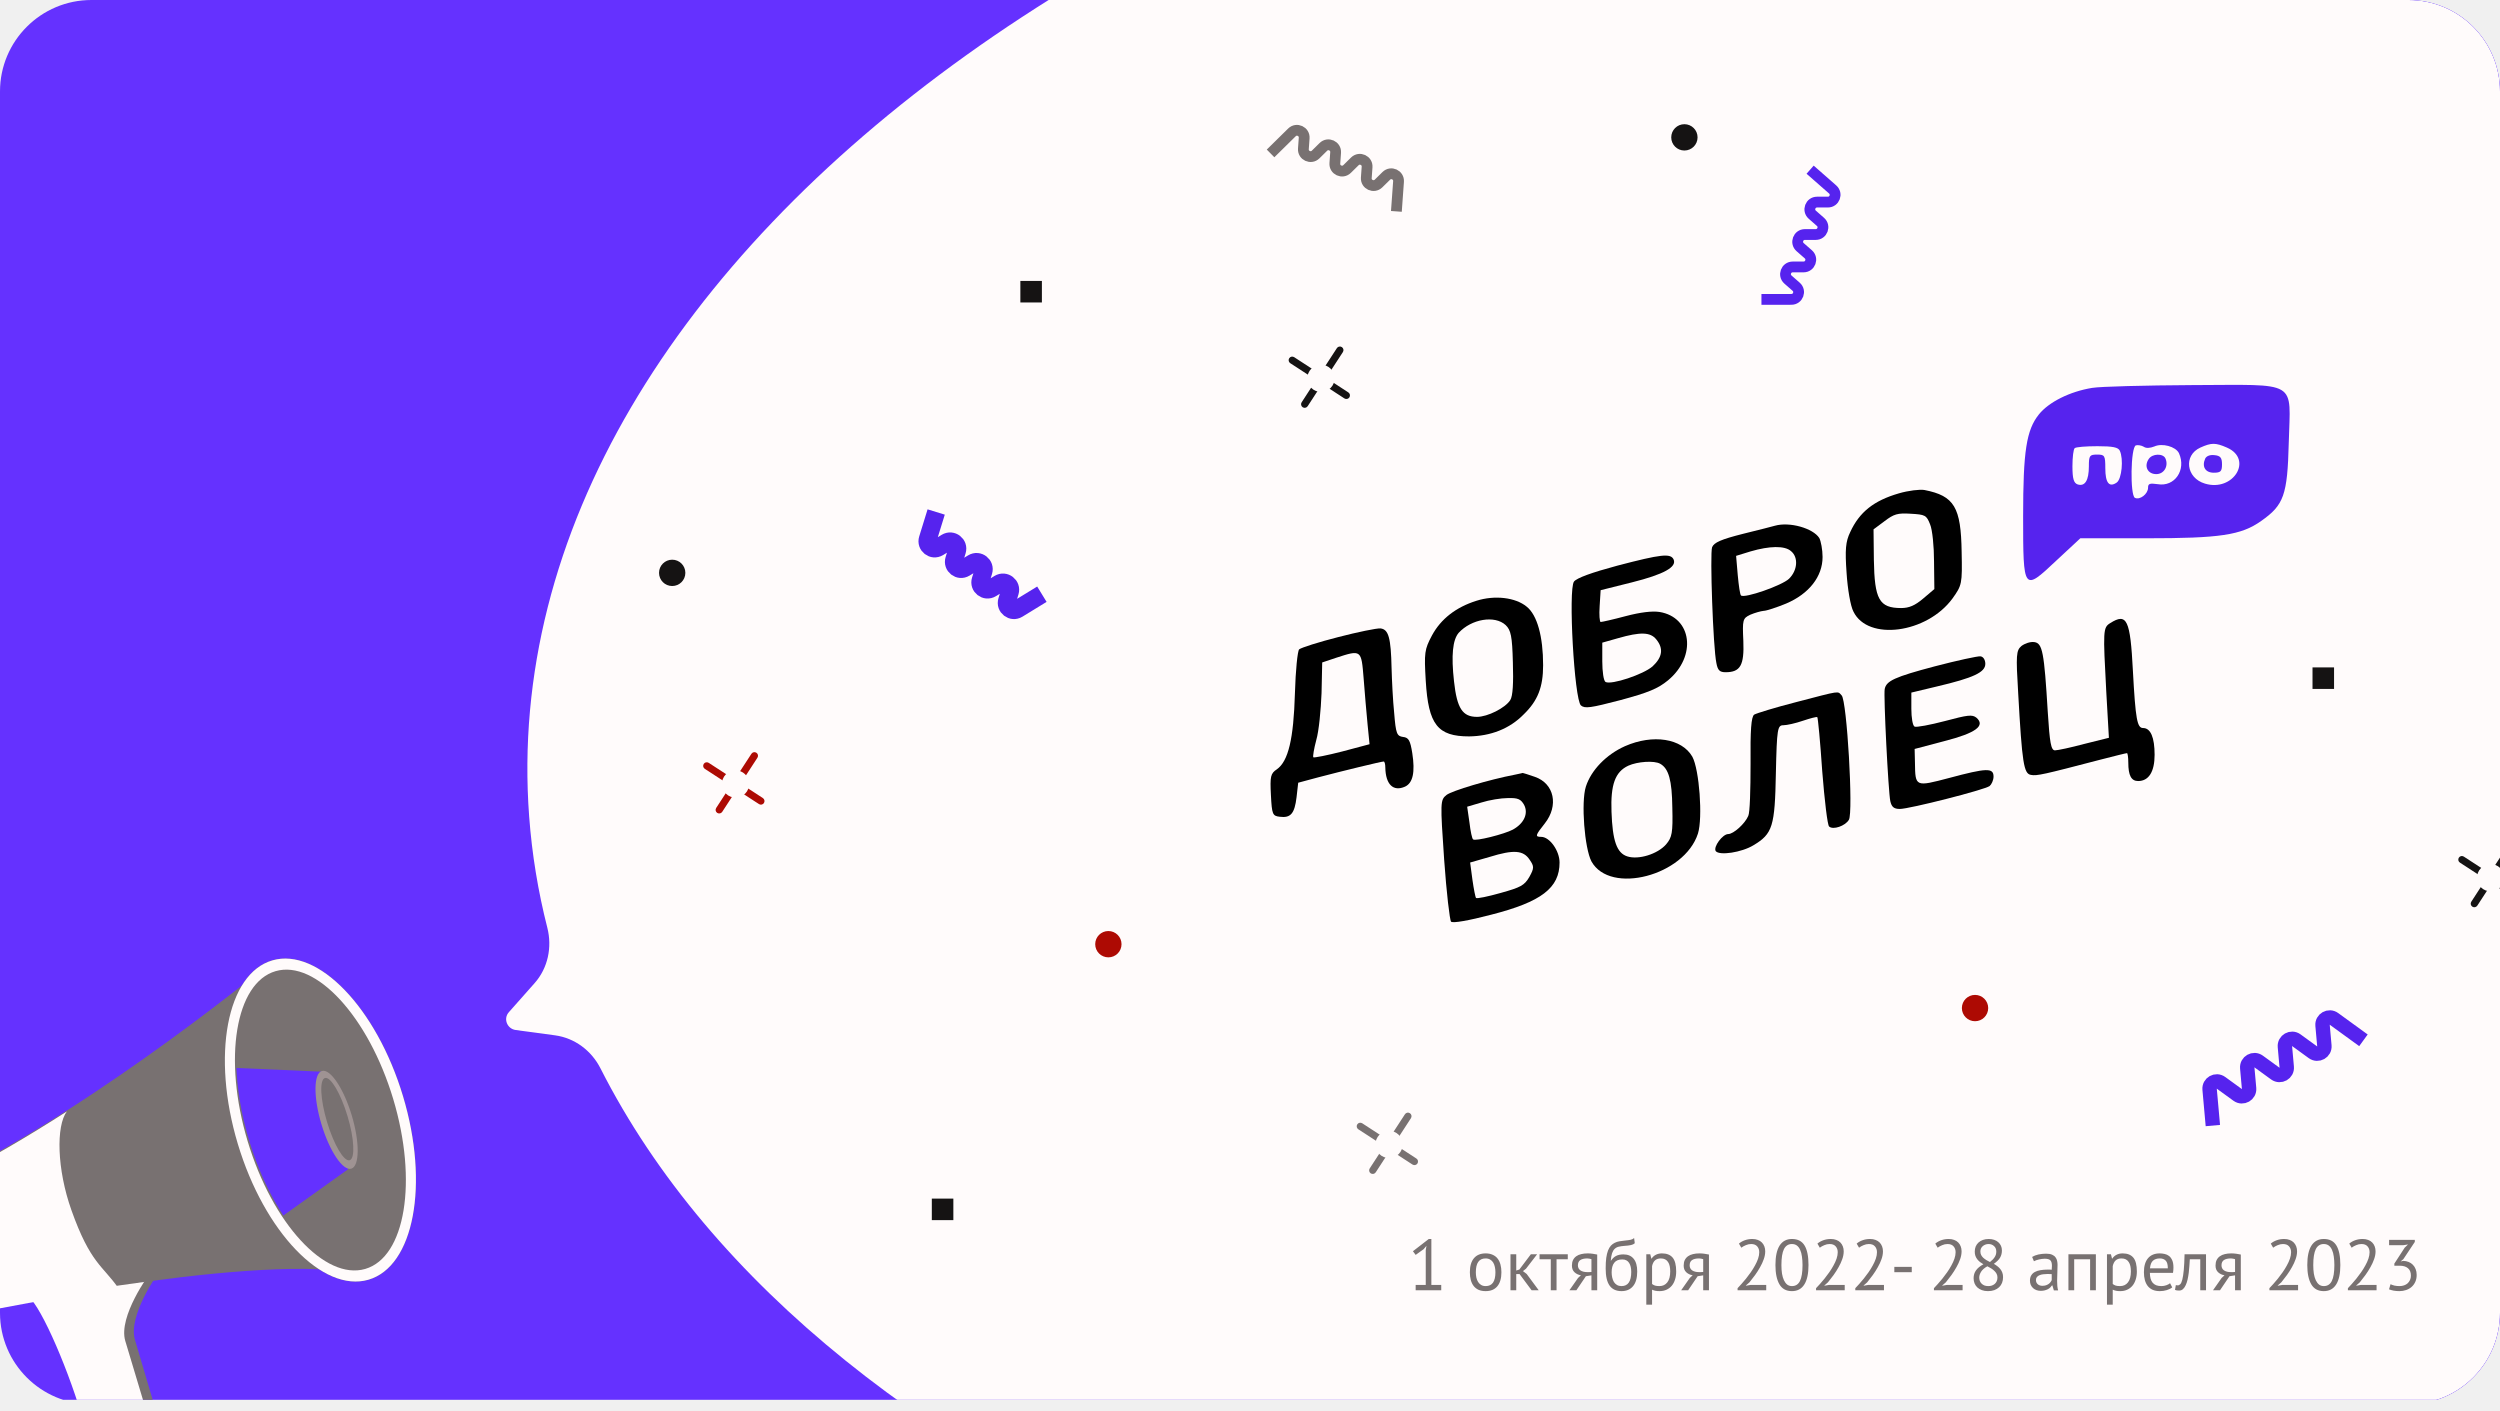
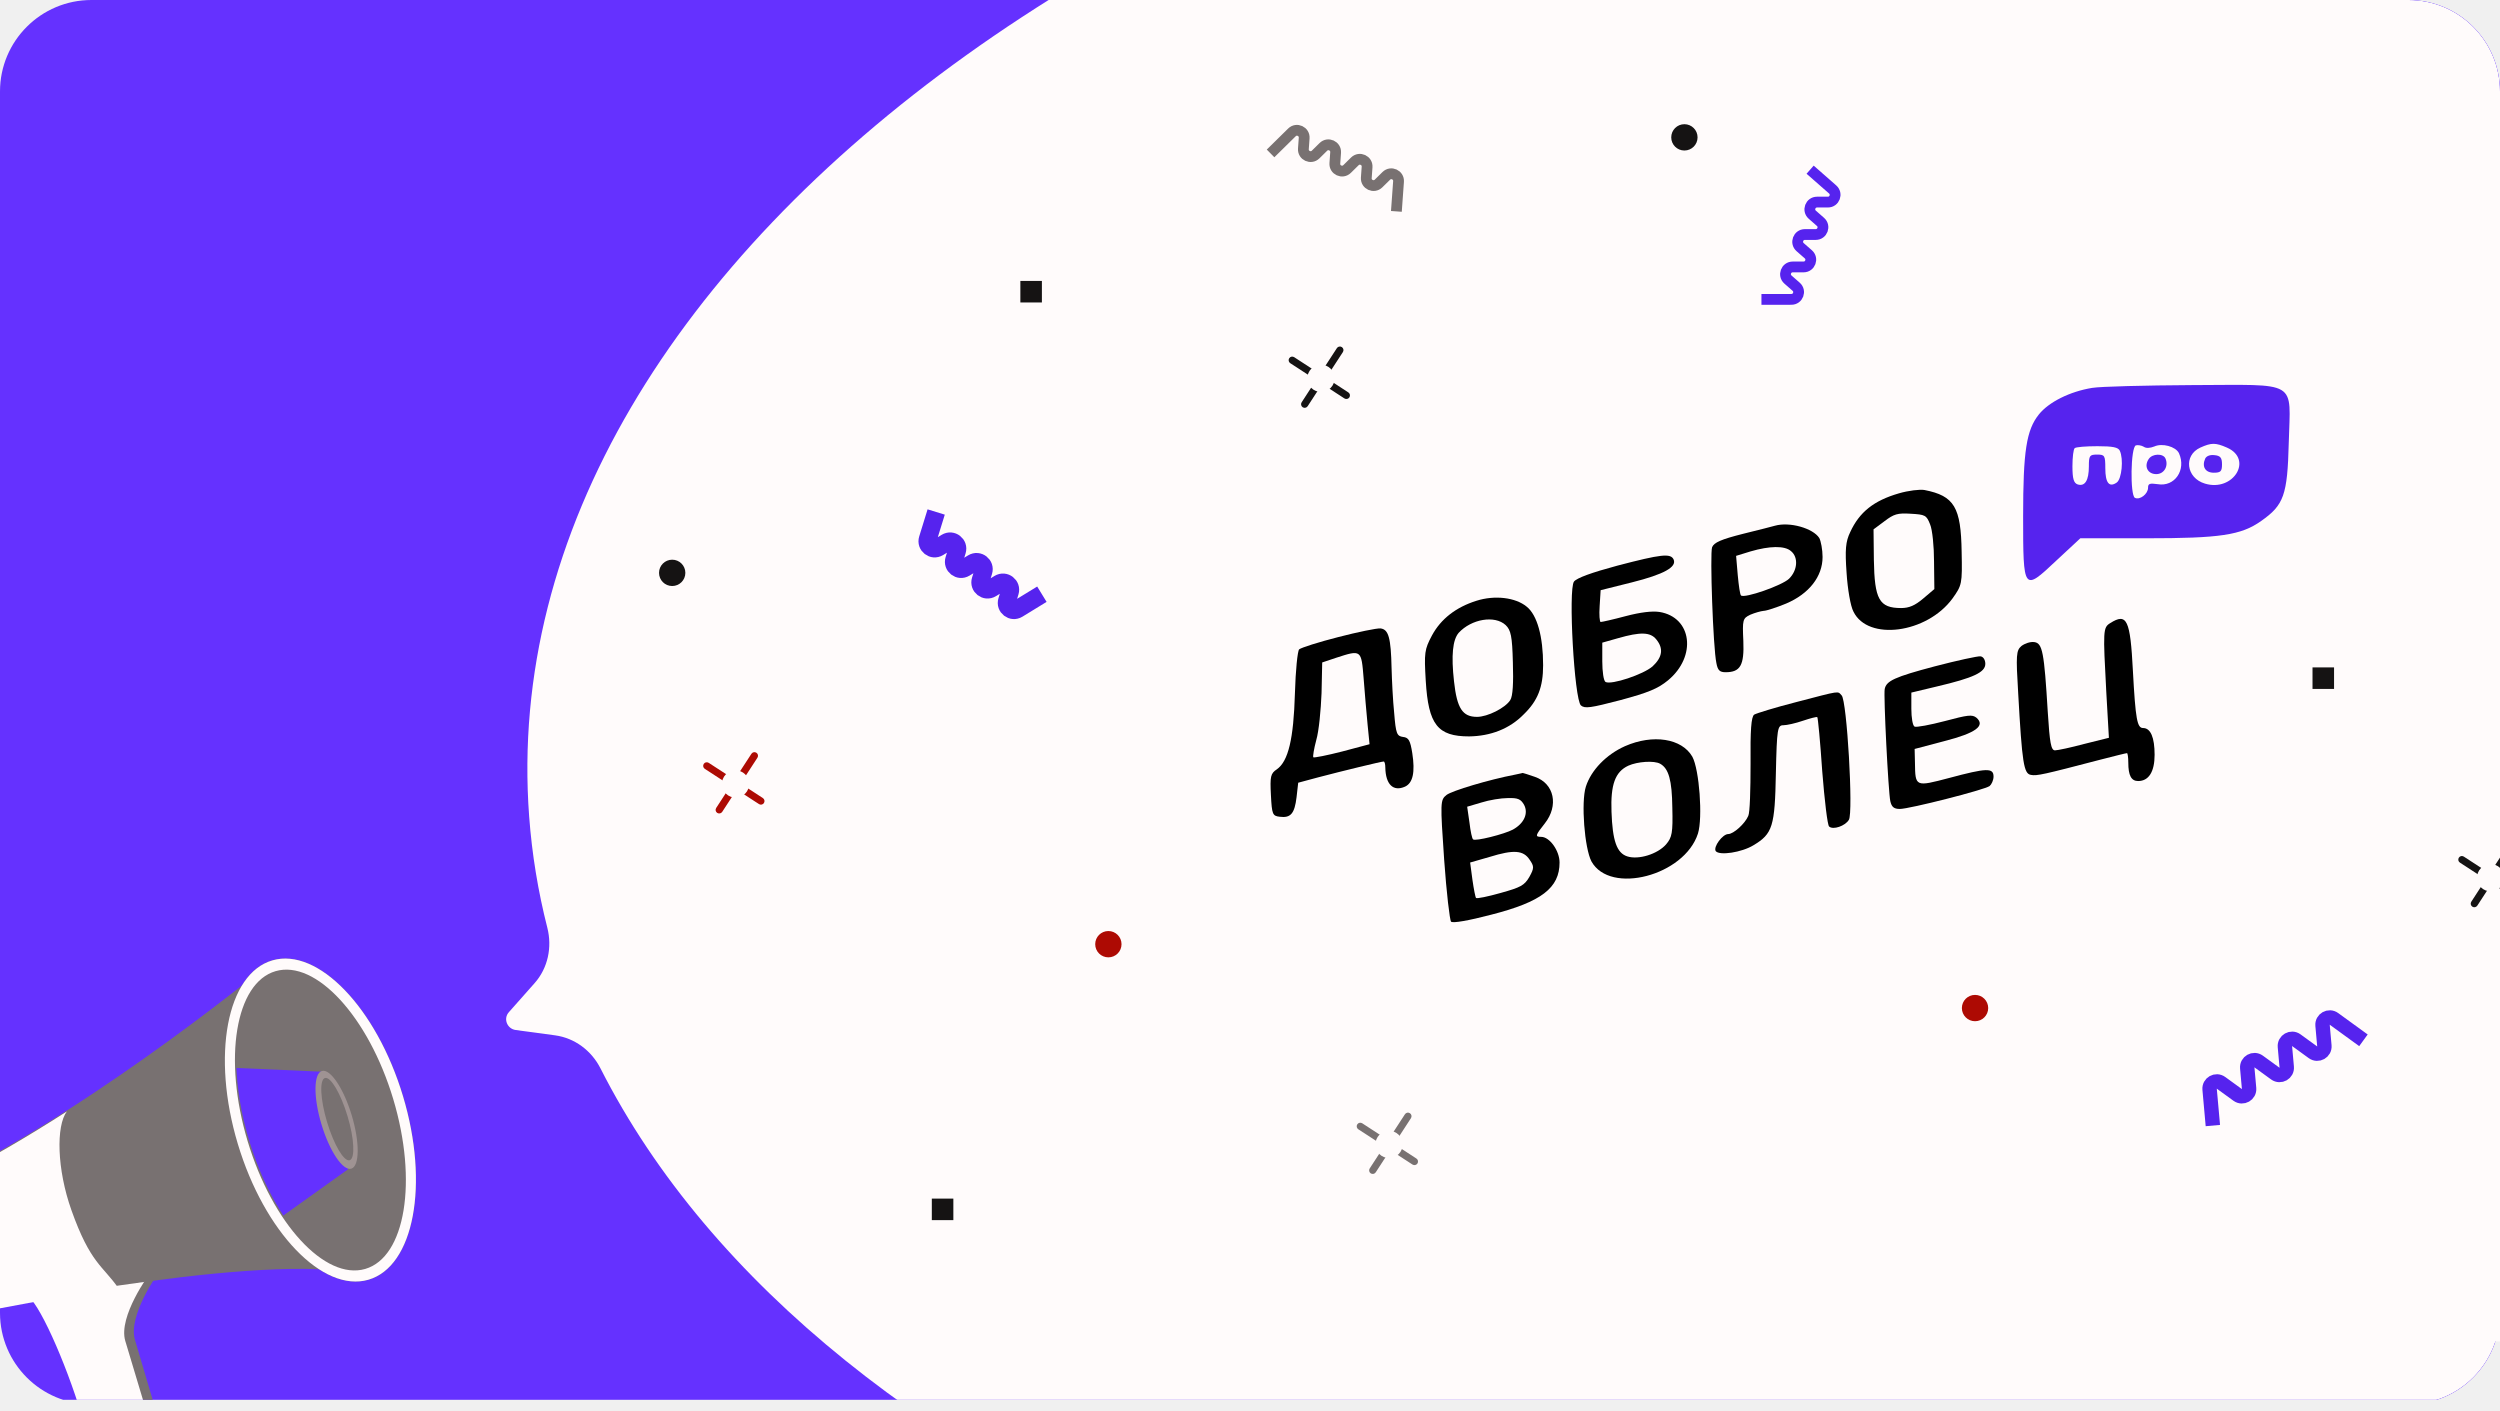
<svg xmlns="http://www.w3.org/2000/svg" width="328" height="185" viewBox="0 0 328 185" fill="none">
  <g clip-path="url(#clip0_1356_16036)">
    <rect x="-228.016" y="-0.323" width="585.834" height="183.98" rx="7.559" fill="#6531FF" />
    <mask id="mask0_1356_16036" style="mask-type:alpha" maskUnits="userSpaceOnUse" x="-229" y="-1" width="587" height="185">
      <rect x="-228.016" y="-0.323" width="585.834" height="183.98" rx="7.559" fill="#6531FF" />
    </mask>
    <g mask="url(#mask0_1356_16036)">
      <path d="M20.808 166.953C20.808 166.953 16.753 172.572 17.704 175.786C18.655 179 21.952 190.142 21.952 190.142C22.713 192.714 23.639 195.003 23.639 195.003C23.639 195.003 12.684 195.527 11.822 193.452C11.532 192.756 13.18 189.033 12.134 185.5C10.059 178.489 6.448 170.244 4.979 169.748L20.808 166.953Z" fill="#787171" />
      <path d="M19.642 167.091C19.642 167.091 15.473 172.723 16.438 175.935C17.402 179.148 20.746 190.285 20.746 190.285C21.517 192.855 22.459 195.142 22.459 195.142C22.459 195.142 11.24 195.698 10.362 193.624C10.068 192.929 11.766 189.2 10.705 185.669C8.6 178.661 4.927 170.424 3.424 169.931L19.642 167.091Z" fill="#FFFBFB" />
      <path d="M35.985 125.89C35.985 125.89 13.711 144.449 -6.72 154.599L-1.072 171.521C-1.072 171.521 37.931 163.643 48.487 167.574L35.985 125.89Z" fill="#787171" />
      <path d="M31.203 150.087C34.681 161.657 42.352 169.633 48.336 167.899C54.319 166.167 56.35 155.382 52.872 143.812C49.393 132.241 41.722 124.266 35.739 125.999C29.755 127.732 27.724 138.516 31.203 150.087Z" fill="#787171" />
      <mask id="mask1_1356_16036" style="mask-type:luminance" maskUnits="userSpaceOnUse" x="30" y="127" width="24" height="40">
        <path d="M47.936 166.411C53.119 164.909 54.694 154.949 51.451 144.163C48.209 133.378 41.378 125.852 36.194 127.353C31.01 128.855 29.436 138.816 32.678 149.601C35.92 160.387 42.751 167.913 47.936 166.411Z" fill="white" />
      </mask>
      <g mask="url(#mask1_1356_16036)">
        <path d="M42.206 140.605L26.5 139.919L33.233 162.294L45.672 153.402L42.206 140.605Z" fill="#6431FF" />
        <path d="M42.171 147.498C43.234 151.038 44.986 153.649 46.085 153.33C47.184 153.011 47.214 149.883 46.151 146.343C45.088 142.804 43.336 140.192 42.237 140.511C41.138 140.83 41.108 143.958 42.171 147.498Z" fill="#9F9393" />
        <path d="M42.912 147.218C43.806 150.197 45.131 152.437 45.872 152.222C46.614 152.007 46.49 149.417 45.596 146.438C44.703 143.459 43.377 141.219 42.636 141.434C41.895 141.649 42.018 144.239 42.912 147.218Z" fill="#787171" />
      </g>
      <path d="M47.911 166.486C53.185 164.958 54.832 154.974 51.588 144.184C48.344 133.394 41.438 125.886 36.164 127.414C30.889 128.941 29.243 138.926 32.487 149.716C35.73 160.505 42.636 168.014 47.911 166.486ZM35.739 126C41.722 124.267 49.393 132.242 52.872 143.812C56.35 155.383 54.319 166.167 48.336 167.9C42.352 169.633 34.681 161.658 31.203 150.088C27.724 138.517 29.755 127.733 35.739 126Z" fill="#FFFBFB" />
      <path d="M15.536 169.007C13.481 166.049 11.859 165.779 9.373 158.781C7.458 153.391 7.345 147.717 8.769 145.822C3.722 149.066 -1.602 152.207 -6.808 154.803L-6.753 154.968C-7.733 156.104 -7.609 159.843 -6.363 164.01C-4.944 168.754 -2.608 172.254 -1.145 171.829C-1.144 171.828 -1.144 171.828 -1.143 171.828L-1.127 171.875C-1.127 171.875 6.287 170.375 15.536 169.007Z" fill="#FFFBFB" />
      <path d="M279.344 -43.192C400.834 -51.766 503.827 1.636 509.384 76.084C514.94 150.532 420.955 217.835 299.465 226.408C196.857 233.649 107.444 196.683 78.781 140.166C77.603 137.843 75.405 136.185 72.823 135.836L67.663 135.139C66.529 134.986 66.008 133.65 66.754 132.809L70.143 128.984C71.891 127.011 72.46 124.275 71.81 121.72C70.598 116.959 69.796 112.092 69.426 107.132C63.87 32.684 157.853 -34.618 279.344 -43.192Z" fill="#FFFBFB" />
    </g>
    <path d="M136.696 77.96L133.527 79.901C132.784 80.357 131.873 79.65 132.131 78.817L132.489 77.657C132.746 76.824 131.835 76.117 131.092 76.572L130.06 77.205C129.317 77.66 128.406 76.953 128.663 76.121L129.022 74.96C129.279 74.128 128.368 73.42 127.625 73.876L126.593 74.508C125.85 74.964 124.939 74.257 125.196 73.424L125.554 72.264C125.812 71.431 124.901 70.724 124.158 71.179L123.125 71.812C122.382 72.267 121.472 71.56 121.729 70.728L122.827 67.174" stroke="#5623EE" stroke-width="2.362" />
    <path d="M290.327 147.673L289.9 142.914C289.828 142.106 290.74 141.589 291.397 142.066L293.584 143.655C294.24 144.132 295.153 143.614 295.08 142.806L294.839 140.118C294.767 139.31 295.679 138.792 296.336 139.269L298.523 140.858C299.179 141.335 300.092 140.818 300.02 140.01L299.779 137.322C299.706 136.514 300.619 135.996 301.275 136.473L303.462 138.062C304.119 138.539 305.031 138.021 304.959 137.213L304.718 134.526C304.645 133.718 305.558 133.2 306.214 133.677L310.084 136.488" stroke="#5623EE" stroke-width="1.89" />
    <path d="M231.102 39.281L235.033 39.277C235.905 39.276 236.31 38.196 235.656 37.622L234.581 36.679C233.927 36.104 234.332 35.025 235.204 35.024L236.629 35.022C237.501 35.022 237.907 33.942 237.252 33.367L236.177 32.425C235.523 31.85 235.928 30.77 236.8 30.77L238.225 30.768C239.097 30.767 239.503 29.688 238.848 29.113L237.774 28.17C237.119 27.596 237.524 26.516 238.396 26.515L239.822 26.514C240.693 26.513 241.099 25.433 240.444 24.858L237.487 22.263" stroke="#5623EE" stroke-width="1.417" />
    <path d="M183.206 27.734L183.488 23.813C183.55 22.944 182.503 22.461 181.883 23.072L180.864 24.075C180.243 24.686 179.196 24.203 179.259 23.334L179.361 21.912C179.423 21.043 178.376 20.56 177.755 21.171L176.737 22.174C176.116 22.785 175.069 22.302 175.132 21.433L175.234 20.011C175.296 19.142 174.249 18.659 173.628 19.27L172.61 20.273C171.989 20.884 170.942 20.401 171.005 19.532L171.107 18.11C171.169 17.241 170.122 16.757 169.501 17.369L166.698 20.129" stroke="#787171" stroke-width="1.417" />
    <circle cx="1.727" cy="1.727" r="1.727" transform="matrix(1 -3.09723e-09 -3.09723e-09 -1 257.398 133.985)" fill="#AD0A03" />
    <circle cx="1.727" cy="1.727" r="1.727" transform="matrix(1 -3.09723e-09 -3.09723e-09 -1 219.266 19.7483)" fill="#151313" />
    <circle cx="1.727" cy="1.727" r="1.727" transform="matrix(1 -3.09723e-09 -3.09723e-09 -1 86.4648 76.886)" fill="#151313" />
    <circle cx="1.727" cy="1.727" r="1.727" transform="matrix(1 -3.09723e-09 -3.09723e-09 -1 143.691 125.605)" fill="#AD0A03" />
    <rect x="303.402" y="87.56" width="2.826" height="2.826" fill="#151313" />
    <rect x="122.254" y="157.256" width="2.826" height="2.826" fill="#151313" />
    <rect x="133.871" y="36.858" width="2.826" height="2.826" fill="#151313" />
    <rect x="323.977" y="118.699" width="9.418" height="0.942" rx="0.471" transform="rotate(-56.9535 323.977 118.699)" fill="#151313" />
    <rect x="322.859" y="112.129" width="9.418" height="0.942" rx="0.471" transform="rotate(33.0465 322.859 112.129)" fill="#151313" />
    <circle cx="326.77" cy="115.159" r="1.789" transform="rotate(33.0465 326.77 115.159)" fill="#FFFBFB" />
    <rect x="170.52" y="53.175" width="9.418" height="0.942" rx="0.471" transform="rotate(-56.9535 170.52 53.1753)" fill="#151313" />
    <rect x="169.402" y="46.605" width="9.418" height="0.942" rx="0.471" transform="rotate(33.0465 169.402 46.6047)" fill="#151313" />
    <circle cx="173.313" cy="49.635" r="1.789" transform="rotate(33.0465 173.313 49.6345)" fill="#FFFBFB" />
    <rect x="179.449" y="153.69" width="9.418" height="0.942" rx="0.471" transform="rotate(-56.9535 179.449 153.69)" fill="#787171" />
    <rect x="178.332" y="147.119" width="9.418" height="0.942" rx="0.471" transform="rotate(33.0465 178.332 147.119)" fill="#787171" />
    <circle cx="182.243" cy="150.149" r="1.789" transform="rotate(33.0465 182.243 150.149)" fill="#FFFBFB" />
    <rect x="93.707" y="106.397" width="9.418" height="0.942" rx="0.471" transform="rotate(-56.9535 93.707 106.397)" fill="#AD0A03" />
    <rect x="92.59" y="99.827" width="9.418" height="0.942" rx="0.471" transform="rotate(33.0465 92.5898 99.8267)" fill="#AD0A03" />
    <circle cx="96.501" cy="102.856" r="1.789" transform="rotate(33.0465 96.5007 102.856)" fill="#FFFBFB" />
    <path d="M274.491 50.891C271.558 51.367 268.798 52.758 267.504 54.369C265.865 56.419 265.434 59.165 265.434 67.731C265.434 77.579 265.477 77.616 269.747 73.589L272.939 70.623H281.565C291.27 70.623 294.031 70.221 296.662 68.354C299.638 66.267 300.112 64.986 300.285 58.103C300.501 49.756 301.708 50.489 287.561 50.525C281.436 50.562 275.57 50.708 274.491 50.891ZM282.644 58.579C283.679 58.103 285.447 58.579 285.879 59.458C286.871 61.654 285.318 63.924 283.075 63.521C282.04 63.375 281.824 63.448 281.824 63.997C281.824 64.803 280.746 65.645 280.099 65.315C279.452 64.986 279.538 58.652 280.228 58.433C280.487 58.359 280.961 58.433 281.263 58.616C281.565 58.835 282.083 58.799 282.644 58.579ZM292.176 58.725C295.67 60.263 292.995 64.583 289.286 63.448C286.827 62.716 286.439 59.751 288.682 58.725C290.149 58.067 290.666 58.067 292.176 58.725ZM278.115 59.128C278.632 60.227 278.373 62.826 277.726 63.302C276.734 63.997 276.217 63.375 276.217 61.435C276.217 59.751 276.131 59.641 275.138 59.641C274.146 59.641 274.06 59.787 274.06 61.178C274.06 63.045 273.543 63.851 272.594 63.558C272.076 63.375 271.904 62.826 271.904 61.178C271.904 60.007 272.033 58.909 272.205 58.799C272.335 58.652 273.672 58.542 275.182 58.542C277.209 58.542 277.899 58.689 278.115 59.128Z" fill="#5623EE" />
    <path d="M281.908 60.227C281.261 61.179 281.779 62.204 282.9 62.204C283.935 62.204 284.539 61.142 284.108 60.154C283.806 59.458 282.382 59.495 281.908 60.227Z" fill="#5623EE" />
    <path d="M289.327 60.154C288.853 61.215 289.327 62.02 290.449 62.02C291.355 62.02 291.527 61.837 291.527 60.922C291.527 60.044 291.312 59.788 290.535 59.715C289.974 59.641 289.5 59.824 289.327 60.154Z" fill="#5623EE" />
    <path d="M249.129 64.73C245.851 65.681 243.953 67.182 242.746 69.818C242.142 71.063 242.056 72.125 242.271 75.163C242.401 77.25 242.789 79.556 243.177 80.252C245.075 84.132 252.796 83.107 256.16 78.531C257.411 76.774 257.454 76.627 257.368 72.418C257.281 66.56 256.419 65.059 252.494 64.29C251.89 64.18 250.38 64.364 249.129 64.73ZM253.227 68.793C253.529 69.489 253.745 71.685 253.745 73.662L253.788 77.287L252.321 78.531C251.243 79.446 250.467 79.776 249.431 79.776C246.541 79.776 245.938 78.641 245.851 73.443L245.808 69.452L247.232 68.391C248.482 67.439 248.957 67.292 250.682 67.402C252.58 67.512 252.753 67.585 253.227 68.793Z" fill="black" />
    <path d="M232.867 68.976C232.651 69.049 230.753 69.525 228.683 70.038C225.793 70.77 224.887 71.173 224.628 71.795C224.326 72.6 224.758 84.974 225.189 86.988C225.362 87.94 225.62 88.196 226.397 88.196C228.338 88.196 228.855 87.281 228.726 84.096C228.596 81.313 228.64 81.13 229.632 80.654C230.236 80.398 231.012 80.179 231.4 80.142C231.745 80.142 233.082 79.703 234.333 79.19C237.352 77.909 239.121 75.639 239.121 73.076C239.121 72.125 238.905 70.99 238.69 70.587C237.87 69.306 234.808 68.427 232.867 68.976ZM234.98 72.308C235.972 73.113 235.843 74.834 234.721 75.932C233.816 76.811 228.898 78.531 228.424 78.128C228.295 78.055 228.122 76.847 227.993 75.456L227.777 72.93L229.675 72.344C232.176 71.612 234.161 71.575 234.98 72.308Z" fill="black" />
    <path d="M212.204 74.211C208.796 75.127 206.898 75.822 206.51 76.298C205.734 77.323 206.553 91.784 207.416 92.552C207.934 92.992 208.667 92.882 212.592 91.857C216.258 90.868 217.509 90.356 218.846 89.258C222.642 86.109 221.995 80.984 217.725 80.288C216.776 80.142 215.223 80.325 213.282 80.838C211.643 81.277 210.176 81.606 210.004 81.606C209.874 81.606 209.788 80.655 209.874 79.52L210.004 77.433L214.102 76.408C218.329 75.346 220.011 74.394 219.579 73.406C219.191 72.564 217.94 72.71 212.204 74.211ZM217.293 83.876C218.285 85.084 218.113 86.219 216.819 87.427C215.611 88.489 211.427 89.88 210.651 89.477C210.392 89.331 210.22 88.123 210.22 86.768V84.316L212.29 83.73C215.223 82.888 216.517 82.924 217.293 83.876Z" fill="black" />
    <path d="M193.701 78.824C191.027 79.666 189.043 81.204 187.878 83.364C186.886 85.231 186.843 85.633 187.059 89.331C187.404 95.078 188.611 96.616 192.752 96.616C195.556 96.579 198.058 95.627 199.912 93.724C201.767 91.93 202.457 90.136 202.457 87.281C202.457 83.51 201.681 80.691 200.3 79.593C198.834 78.385 196.117 78.055 193.701 78.824ZM197.54 82.009C198.23 82.668 198.403 83.473 198.489 86.915C198.575 89.55 198.489 91.344 198.144 91.857C197.497 92.882 195.168 94.053 193.787 94.053C191.89 94.053 191.156 92.955 190.768 89.404C190.38 85.963 190.596 83.949 191.372 83.034C193.054 81.204 196.117 80.691 197.54 82.009Z" fill="black" />
    <path d="M276.861 81.752C275.912 82.338 275.912 82.704 276.343 90.758L276.688 96.799L273.453 97.604C271.685 98.08 269.96 98.446 269.615 98.446C269.097 98.446 268.924 97.494 268.666 93.394C268.191 85.523 267.975 84.388 266.897 84.242C266.38 84.169 265.646 84.425 265.215 84.754C264.525 85.34 264.482 85.926 264.784 90.905C265.301 100.167 265.517 101.521 266.466 101.668C267.242 101.814 268.062 101.631 275.481 99.691C277.335 99.215 278.931 98.812 279.061 98.812C279.147 98.812 279.233 99.361 279.233 100.057C279.233 101.741 279.621 102.473 280.527 102.473C281.907 102.473 282.684 101.265 282.684 99.032C282.684 96.762 282.166 95.517 281.174 95.517C280.398 95.517 280.182 94.419 279.837 88.013C279.492 81.313 279.061 80.361 276.861 81.752Z" fill="black" />
    <path d="M175.586 83.583C172.998 84.242 170.712 84.974 170.454 85.194C170.238 85.377 169.979 87.976 169.893 90.978C169.72 96.945 169.03 99.874 167.52 100.935C166.701 101.485 166.615 101.851 166.744 104.303C166.873 106.866 166.96 107.049 167.909 107.159C169.332 107.342 169.85 106.756 170.108 104.596L170.324 102.693L172.912 101.997C176.104 101.155 181.237 99.91 181.539 99.91C181.668 99.91 181.754 100.276 181.754 100.716C181.797 102.912 182.789 103.901 184.342 103.205C185.377 102.729 185.679 101.302 185.291 98.812C185.032 97.165 184.817 96.762 184.083 96.689C183.264 96.579 183.135 96.249 182.919 93.577C182.746 91.93 182.617 89.257 182.574 87.646C182.488 83.693 182.186 82.558 181.107 82.448C180.633 82.411 178.131 82.924 175.586 83.583ZM178.908 89.001C179.037 90.868 179.296 93.577 179.425 95.041L179.684 97.641L176.104 98.593C174.12 99.105 172.438 99.434 172.308 99.361C172.222 99.251 172.394 98.226 172.696 97.091C173.041 95.92 173.3 93.138 173.387 90.941L173.473 86.914L175.328 86.292C178.606 85.23 178.606 85.23 178.908 89.001Z" fill="black" />
    <path d="M253.831 87.427C248.569 88.818 247.491 89.33 247.275 90.392C247.102 91.197 247.749 103.937 248.008 105.109C248.181 105.878 248.483 106.134 249.259 106.134C250.51 106.134 260.301 103.644 261.034 103.132C261.293 102.912 261.552 102.363 261.552 101.887C261.552 100.716 260.646 100.752 255.729 102.07C251.286 103.242 251.286 103.242 251.243 100.093L251.2 98.263L255.082 97.238C259.223 96.176 260.517 95.224 259.309 94.163C258.748 93.723 258.188 93.797 255.168 94.602C253.227 95.115 251.416 95.444 251.2 95.334C250.941 95.224 250.769 94.163 250.769 92.991V90.868L254.133 90.062C258.964 88.928 260.474 88.195 260.474 87.097C260.474 86.585 260.215 86.145 259.827 86.109C259.482 86.072 256.764 86.658 253.831 87.427Z" fill="black" />
    <path d="M235.669 92.113C232.952 92.808 230.45 93.577 230.148 93.76C229.76 94.053 229.631 95.737 229.674 100.24C229.674 103.571 229.588 106.647 229.372 107.049C228.941 108.074 227.431 109.429 226.741 109.429C226.008 109.429 224.757 111.113 225.102 111.662C225.576 112.284 228.509 111.845 230.062 110.893C232.564 109.392 232.866 108.44 232.995 101.448C233.125 95.554 233.211 95.151 233.987 95.151C234.419 95.151 235.583 94.895 236.532 94.566C237.524 94.236 238.344 94.016 238.43 94.09C238.516 94.163 238.818 97.348 239.077 101.192C239.379 104.999 239.767 108.294 239.983 108.44C240.5 108.916 242.096 108.367 242.571 107.562C243.175 106.647 242.312 91.893 241.622 91.234C241.061 90.648 241.579 90.575 235.669 92.113Z" fill="black" />
    <path d="M213.198 97.897C210.739 98.996 208.755 101.046 208.065 103.206C207.418 105.256 207.892 111.296 208.798 113.017C211.257 117.447 221.005 114.884 222.773 109.356C223.42 107.269 222.946 100.972 222.04 99.288C220.66 96.872 216.864 96.287 213.198 97.897ZM217.813 100.204C218.934 100.826 219.366 102.364 219.409 105.951C219.495 109.283 219.366 109.868 218.589 110.784C217.468 112.065 214.966 112.834 213.5 112.358C212.119 111.919 211.559 110.308 211.429 106.5C211.3 102.949 211.904 101.265 213.629 100.46C214.837 99.911 217.036 99.764 217.813 100.204Z" fill="black" />
    <path d="M198.791 101.631C195.34 102.29 190.466 103.755 189.776 104.304C188.956 104.963 188.956 105.256 189.474 112.797C189.776 117.08 190.207 120.741 190.38 120.924C190.639 121.144 192.709 120.778 195.642 120.009C202.241 118.325 204.614 116.495 204.614 113.163C204.614 111.626 203.32 109.795 202.198 109.795C201.379 109.795 201.422 109.612 202.673 108.038C204.527 105.695 203.924 102.803 201.379 101.924C200.559 101.631 199.826 101.412 199.783 101.412C199.697 101.448 199.265 101.522 198.791 101.631ZM199.955 105.585C200.559 106.72 199.955 108.038 198.489 108.843C197.411 109.429 193.529 110.418 193.27 110.125C193.14 110.052 192.925 109.063 192.795 107.928L192.493 105.841L194.348 105.292C195.383 104.963 196.936 104.707 197.842 104.707C199.179 104.67 199.524 104.853 199.955 105.585ZM200.689 112.797C201.292 113.676 201.292 113.895 200.645 115.067C199.998 116.165 199.524 116.421 196.893 117.154C195.211 117.63 193.787 117.922 193.658 117.813C193.572 117.739 193.356 116.641 193.184 115.433L192.882 113.163L195.426 112.431C198.618 111.443 199.869 111.552 200.689 112.797Z" fill="black" />
    <path d="M185.735 168.583H187.058V164.01L187.153 163.453L186.775 163.897L185.735 164.643L185.376 164.161L187.455 162.555H187.795V168.583H189.09V169.283H185.735V168.583ZM192.846 166.92C192.846 166.12 193.022 165.509 193.375 165.087C193.734 164.659 194.247 164.445 194.915 164.445C195.268 164.445 195.573 164.505 195.832 164.624C196.096 164.738 196.314 164.905 196.484 165.125C196.654 165.339 196.78 165.601 196.862 165.909C196.944 166.212 196.985 166.549 196.985 166.92C196.985 167.72 196.805 168.335 196.446 168.763C196.093 169.185 195.583 169.396 194.915 169.396C194.562 169.396 194.254 169.339 193.989 169.226C193.731 169.106 193.517 168.939 193.347 168.725C193.177 168.505 193.051 168.243 192.969 167.941C192.887 167.632 192.846 167.292 192.846 166.92ZM193.63 166.92C193.63 167.16 193.652 167.39 193.696 167.61C193.747 167.831 193.822 168.023 193.923 168.187C194.024 168.35 194.156 168.483 194.32 168.583C194.484 168.684 194.682 168.735 194.915 168.735C195.772 168.741 196.2 168.136 196.2 166.92C196.2 166.675 196.175 166.442 196.125 166.221C196.081 166.001 196.008 165.809 195.907 165.645C195.807 165.481 195.674 165.352 195.51 165.257C195.347 165.157 195.148 165.106 194.915 165.106C194.058 165.1 193.63 165.705 193.63 166.92ZM199.367 167.157H198.932V169.283H198.176V164.558H198.932V166.694L199.339 166.561L200.85 164.558H201.672L200.208 166.457L199.811 166.769L200.302 167.147L201.88 169.283H200.945L199.367 167.157ZM205.693 165.22H204.219V169.283H203.463V165.22H201.989V164.558H205.693V165.22ZM208.797 167.327L208.069 167.44L206.822 169.283H205.906L207.039 167.667L207.417 167.317C207.09 167.267 206.81 167.135 206.576 166.92C206.35 166.706 206.236 166.417 206.236 166.051C206.236 165.768 206.284 165.525 206.378 165.324C206.479 165.122 206.621 164.955 206.803 164.823C206.986 164.691 207.203 164.596 207.455 164.539C207.707 164.476 207.991 164.445 208.306 164.445C208.539 164.445 208.756 164.461 208.958 164.492C209.159 164.524 209.358 164.558 209.553 164.596V169.283H208.797V167.327ZM208.797 165.201C208.715 165.169 208.624 165.147 208.523 165.135C208.422 165.116 208.334 165.106 208.258 165.106C207.855 165.106 207.547 165.179 207.332 165.324C207.124 165.468 207.021 165.698 207.021 166.013C207.021 166.297 207.131 166.517 207.351 166.675C207.578 166.826 207.874 166.902 208.239 166.902C208.246 166.902 208.255 166.902 208.268 166.902C208.28 166.902 208.306 166.902 208.343 166.902C208.381 166.902 208.435 166.902 208.504 166.902C208.573 166.895 208.671 166.889 208.797 166.883V165.201ZM211.363 165.399C211.571 165.097 211.801 164.886 212.053 164.766C212.305 164.64 212.62 164.577 212.998 164.577C213.578 164.577 214.022 164.766 214.33 165.144C214.645 165.522 214.803 166.08 214.803 166.817C214.803 167.667 214.62 168.309 214.255 168.744C213.896 169.179 213.392 169.396 212.743 169.396C212.05 169.396 211.53 169.157 211.184 168.678C210.837 168.199 210.664 167.446 210.664 166.42C210.664 165.878 210.689 165.415 210.74 165.031C210.796 164.646 210.875 164.322 210.976 164.057C211.083 163.793 211.209 163.582 211.354 163.424C211.505 163.267 211.672 163.144 211.855 163.056C212.044 162.961 212.248 162.895 212.469 162.857C212.689 162.82 212.926 162.788 213.178 162.763C213.505 162.731 213.76 162.697 213.943 162.659C214.132 162.615 214.283 162.539 214.396 162.432L214.482 163.113C214.419 163.169 214.349 163.216 214.274 163.254C214.198 163.292 214.107 163.324 214 163.349C213.893 163.374 213.763 163.396 213.612 163.415C213.467 163.434 213.297 163.45 213.102 163.462C212.831 163.481 212.592 163.516 212.384 163.566C212.182 163.61 212.006 163.702 211.855 163.84C211.71 163.972 211.593 164.165 211.505 164.417C211.423 164.662 211.367 164.99 211.335 165.399H211.363ZM211.448 166.93C211.448 167.169 211.474 167.399 211.524 167.62C211.574 167.84 211.65 168.035 211.751 168.206C211.858 168.369 211.993 168.498 212.157 168.593C212.321 168.687 212.513 168.735 212.733 168.735C213.168 168.735 213.489 168.58 213.697 168.272C213.911 167.957 214.019 167.494 214.019 166.883C214.019 166.643 213.996 166.423 213.952 166.221C213.908 166.02 213.839 165.846 213.745 165.702C213.65 165.55 213.53 165.437 213.385 165.361C213.241 165.28 213.067 165.239 212.866 165.239C212.374 165.232 212.015 165.377 211.789 165.673C211.562 165.963 211.448 166.382 211.448 166.93ZM215.995 164.558H216.514L216.656 165.125H216.694C216.839 164.905 217.025 164.738 217.251 164.624C217.484 164.505 217.749 164.445 218.045 164.445C218.675 164.445 219.144 164.631 219.453 165.002C219.762 165.374 219.916 165.982 219.916 166.826C219.916 167.223 219.862 167.582 219.755 167.903C219.654 168.218 219.51 168.486 219.321 168.706C219.132 168.927 218.902 169.097 218.631 169.217C218.366 169.336 218.07 169.396 217.743 169.396C217.51 169.396 217.324 169.38 217.185 169.349C217.053 169.324 216.908 169.276 216.751 169.207V171.173H215.995V164.558ZM217.903 165.106C217.582 165.106 217.327 165.191 217.138 165.361C216.955 165.525 216.826 165.777 216.751 166.117V168.461C216.864 168.549 216.993 168.618 217.138 168.669C217.283 168.713 217.475 168.735 217.714 168.735C218.149 168.735 218.492 168.574 218.744 168.253C219.003 167.925 219.132 167.446 219.132 166.817C219.132 166.558 219.11 166.325 219.066 166.117C219.021 165.903 218.949 165.724 218.848 165.579C218.754 165.428 218.628 165.311 218.47 165.229C218.319 165.147 218.13 165.106 217.903 165.106ZM223.459 167.327L222.732 167.44L221.485 169.283H220.568L221.702 167.667L222.08 167.317C221.752 167.267 221.472 167.135 221.239 166.92C221.012 166.706 220.899 166.417 220.899 166.051C220.899 165.768 220.946 165.525 221.04 165.324C221.141 165.122 221.283 164.955 221.466 164.823C221.648 164.691 221.866 164.596 222.118 164.539C222.37 164.476 222.653 164.445 222.968 164.445C223.201 164.445 223.418 164.461 223.62 164.492C223.822 164.524 224.02 164.558 224.215 164.596V169.283H223.459V167.327ZM223.459 165.201C223.378 165.169 223.286 165.147 223.185 165.135C223.085 165.116 222.996 165.106 222.921 165.106C222.518 165.106 222.209 165.179 221.995 165.324C221.787 165.468 221.683 165.698 221.683 166.013C221.683 166.297 221.793 166.517 222.014 166.675C222.241 166.826 222.537 166.902 222.902 166.902C222.908 166.902 222.918 166.902 222.93 166.902C222.943 166.902 222.968 166.902 223.006 166.902C223.044 166.902 223.097 166.902 223.166 166.902C223.236 166.895 223.333 166.889 223.459 166.883V165.201ZM231.597 164.171C231.597 164.505 231.534 164.848 231.408 165.201C231.288 165.547 231.128 165.897 230.926 166.25C230.731 166.602 230.51 166.949 230.265 167.289C230.019 167.623 229.773 167.941 229.528 168.243L229.065 168.65V168.687L229.669 168.583H231.729V169.283H227.969V169.009C228.107 168.864 228.274 168.684 228.469 168.47C228.665 168.256 228.866 168.02 229.074 167.761C229.288 167.497 229.496 167.22 229.698 166.93C229.906 166.634 230.091 166.335 230.255 166.032C230.425 165.73 230.561 165.431 230.662 165.135C230.762 164.839 230.813 164.558 230.813 164.294C230.813 163.985 230.724 163.73 230.548 163.528C230.372 163.32 230.104 163.216 229.745 163.216C229.506 163.216 229.273 163.267 229.046 163.368C228.819 163.462 228.624 163.572 228.46 163.698L228.148 163.16C228.369 162.971 228.63 162.823 228.932 162.716C229.235 162.609 229.559 162.555 229.906 162.555C230.176 162.555 230.416 162.596 230.624 162.678C230.832 162.753 231.008 162.864 231.153 163.009C231.298 163.154 231.408 163.327 231.484 163.528C231.559 163.724 231.597 163.938 231.597 164.171ZM232.938 165.976C232.938 164.842 233.121 163.988 233.486 163.415C233.858 162.842 234.396 162.555 235.102 162.555C235.864 162.555 236.415 162.839 236.755 163.405C237.102 163.966 237.275 164.823 237.275 165.976C237.275 167.109 237.089 167.963 236.718 168.536C236.352 169.109 235.814 169.396 235.102 169.396C234.352 169.396 233.804 169.097 233.458 168.498C233.111 167.9 232.938 167.059 232.938 165.976ZM233.722 165.976C233.722 166.385 233.747 166.76 233.798 167.1C233.855 167.434 233.94 167.724 234.053 167.969C234.166 168.209 234.308 168.398 234.478 168.536C234.655 168.669 234.862 168.735 235.102 168.735C235.581 168.735 235.93 168.514 236.151 168.073C236.377 167.626 236.491 166.927 236.491 165.976C236.491 165.572 236.466 165.201 236.415 164.861C236.371 164.52 236.292 164.228 236.179 163.982C236.072 163.736 235.93 163.547 235.754 163.415C235.577 163.283 235.36 163.216 235.102 163.216C234.629 163.216 234.28 163.44 234.053 163.887C233.832 164.335 233.722 165.031 233.722 165.976ZM241.895 164.171C241.895 164.505 241.832 164.848 241.706 165.201C241.586 165.547 241.426 165.897 241.224 166.25C241.029 166.602 240.808 166.949 240.563 167.289C240.317 167.623 240.071 167.941 239.825 168.243L239.362 168.65V168.687L239.967 168.583H242.027V169.283H238.266V169.009C238.405 168.864 238.572 168.684 238.767 168.47C238.962 168.256 239.164 168.02 239.372 167.761C239.586 167.497 239.794 167.22 239.996 166.93C240.203 166.634 240.389 166.335 240.553 166.032C240.723 165.73 240.859 165.431 240.959 165.135C241.06 164.839 241.111 164.558 241.111 164.294C241.111 163.985 241.022 163.73 240.846 163.528C240.67 163.32 240.402 163.216 240.043 163.216C239.803 163.216 239.57 163.267 239.344 163.368C239.117 163.462 238.922 163.572 238.758 163.698L238.446 163.16C238.666 162.971 238.928 162.823 239.23 162.716C239.533 162.609 239.857 162.555 240.203 162.555C240.474 162.555 240.714 162.596 240.922 162.678C241.129 162.753 241.306 162.864 241.451 163.009C241.596 163.154 241.706 163.327 241.781 163.528C241.857 163.724 241.895 163.938 241.895 164.171ZM247.044 164.171C247.044 164.505 246.981 164.848 246.855 165.201C246.735 165.547 246.574 165.897 246.373 166.25C246.178 166.602 245.957 166.949 245.711 167.289C245.466 167.623 245.22 167.941 244.974 168.243L244.511 168.65V168.687L245.116 168.583H247.176V169.283H243.415V169.009C243.554 168.864 243.721 168.684 243.916 168.47C244.111 168.256 244.313 168.02 244.521 167.761C244.735 167.497 244.943 167.22 245.145 166.93C245.352 166.634 245.538 166.335 245.702 166.032C245.872 165.73 246.008 165.431 246.108 165.135C246.209 164.839 246.259 164.558 246.259 164.294C246.259 163.985 246.171 163.73 245.995 163.528C245.819 163.32 245.551 163.216 245.192 163.216C244.952 163.216 244.719 163.267 244.493 163.368C244.266 163.462 244.07 163.572 243.907 163.698L243.595 163.16C243.815 162.971 244.077 162.823 244.379 162.716C244.682 162.609 245.006 162.555 245.352 162.555C245.623 162.555 245.863 162.596 246.071 162.678C246.278 162.753 246.455 162.864 246.6 163.009C246.745 163.154 246.855 163.327 246.93 163.528C247.006 163.724 247.044 163.938 247.044 164.171ZM248.536 166.212H250.823V166.911H248.536V166.212ZM257.36 164.171C257.36 164.505 257.297 164.848 257.171 165.201C257.051 165.547 256.891 165.897 256.689 166.25C256.494 166.602 256.273 166.949 256.028 167.289C255.782 167.623 255.536 167.941 255.291 168.243L254.828 168.65V168.687L255.432 168.583H257.492V169.283H253.732V169.009C253.87 168.864 254.037 168.684 254.232 168.47C254.428 168.256 254.629 168.02 254.837 167.761C255.051 167.497 255.259 167.22 255.461 166.93C255.669 166.634 255.855 166.335 256.018 166.032C256.188 165.73 256.324 165.431 256.425 165.135C256.525 164.839 256.576 164.558 256.576 164.294C256.576 163.985 256.488 163.73 256.311 163.528C256.135 163.32 255.867 163.216 255.508 163.216C255.269 163.216 255.036 163.267 254.809 163.368C254.582 163.462 254.387 163.572 254.223 163.698L253.911 163.16C254.132 162.971 254.393 162.823 254.695 162.716C254.998 162.609 255.322 162.555 255.669 162.555C255.94 162.555 256.179 162.596 256.387 162.678C256.595 162.753 256.771 162.864 256.916 163.009C257.061 163.154 257.171 163.327 257.247 163.528C257.322 163.724 257.36 163.938 257.36 164.171ZM258.937 167.705C258.937 167.308 259.041 166.965 259.249 166.675C259.457 166.379 259.781 166.111 260.222 165.872C260.065 165.777 259.917 165.68 259.778 165.579C259.646 165.472 259.526 165.352 259.419 165.22C259.318 165.087 259.237 164.939 259.174 164.776C259.117 164.612 259.088 164.423 259.088 164.209C259.088 163.963 259.129 163.739 259.211 163.538C259.3 163.336 259.422 163.163 259.58 163.018C259.744 162.873 259.936 162.76 260.156 162.678C260.383 162.596 260.638 162.555 260.922 162.555C261.186 162.555 261.426 162.593 261.64 162.668C261.854 162.744 262.033 162.848 262.178 162.98C262.329 163.113 262.446 163.27 262.528 163.453C262.61 163.635 262.651 163.837 262.651 164.057C262.651 164.417 262.569 164.735 262.405 165.012C262.241 165.283 261.97 165.55 261.592 165.815C261.756 165.909 261.911 166.013 262.055 166.127C262.207 166.24 262.336 166.366 262.443 166.505C262.556 166.643 262.644 166.801 262.707 166.977C262.77 167.147 262.802 167.343 262.802 167.563C262.802 167.834 262.758 168.083 262.67 168.309C262.581 168.53 262.452 168.722 262.282 168.886C262.112 169.043 261.904 169.169 261.659 169.264C261.413 169.352 261.133 169.396 260.818 169.396C260.515 169.396 260.248 169.352 260.014 169.264C259.781 169.176 259.583 169.056 259.419 168.905C259.262 168.754 259.142 168.577 259.06 168.376C258.978 168.168 258.937 167.944 258.937 167.705ZM262.065 167.61C262.065 167.421 262.027 167.257 261.952 167.119C261.876 166.974 261.775 166.845 261.649 166.732C261.529 166.612 261.391 166.505 261.233 166.41C261.076 166.316 260.912 166.224 260.742 166.136C260.358 166.35 260.084 166.59 259.92 166.854C259.756 167.119 259.674 167.371 259.674 167.61C259.674 167.761 259.7 167.906 259.75 168.045C259.8 168.183 259.876 168.303 259.977 168.404C260.077 168.505 260.2 168.587 260.345 168.65C260.496 168.706 260.67 168.735 260.865 168.735C261.022 168.735 261.174 168.713 261.318 168.669C261.463 168.618 261.589 168.549 261.696 168.461C261.81 168.366 261.898 168.25 261.961 168.111C262.03 167.966 262.065 167.799 262.065 167.61ZM259.826 164.19C259.826 164.366 259.86 164.524 259.929 164.662C259.999 164.794 260.09 164.914 260.203 165.021C260.323 165.128 260.459 165.229 260.61 165.324C260.761 165.412 260.918 165.497 261.082 165.579C261.366 165.358 261.574 165.141 261.706 164.927C261.844 164.713 261.914 164.476 261.914 164.218C261.914 163.897 261.813 163.651 261.611 163.481C261.416 163.305 261.18 163.216 260.903 163.216C260.733 163.216 260.581 163.245 260.449 163.302C260.317 163.358 260.203 163.431 260.109 163.519C260.014 163.607 259.942 163.711 259.892 163.831C259.848 163.944 259.826 164.064 259.826 164.19ZM266.615 164.908C266.854 164.763 267.131 164.656 267.446 164.587C267.768 164.517 268.101 164.483 268.448 164.483C268.775 164.483 269.037 164.527 269.232 164.615C269.434 164.703 269.585 164.82 269.686 164.965C269.793 165.103 269.862 165.257 269.894 165.428C269.931 165.598 269.95 165.768 269.95 165.938C269.95 166.316 269.941 166.684 269.922 167.043C269.903 167.402 269.894 167.743 269.894 168.064C269.894 168.297 269.903 168.517 269.922 168.725C269.941 168.933 269.975 169.125 270.026 169.302H269.468L269.27 168.64H269.223C269.166 168.728 269.094 168.817 269.005 168.905C268.923 168.987 268.823 169.062 268.703 169.132C268.583 169.195 268.445 169.248 268.287 169.292C268.13 169.336 267.95 169.358 267.749 169.358C267.547 169.358 267.358 169.327 267.182 169.264C267.012 169.201 266.864 169.113 266.738 168.999C266.612 168.88 266.511 168.738 266.435 168.574C266.366 168.41 266.331 168.224 266.331 168.017C266.331 167.739 266.388 167.509 266.501 167.327C266.615 167.138 266.772 166.99 266.974 166.883C267.182 166.769 267.427 166.691 267.711 166.646C268.001 166.596 268.319 166.571 268.665 166.571C268.753 166.571 268.838 166.571 268.92 166.571C269.009 166.571 269.097 166.577 269.185 166.59C269.204 166.401 269.213 166.231 269.213 166.08C269.213 165.733 269.144 165.491 269.005 165.352C268.867 165.213 268.615 165.144 268.249 165.144C268.142 165.144 268.026 165.154 267.9 165.172C267.78 165.185 267.654 165.207 267.522 165.239C267.396 165.264 267.273 165.298 267.153 165.343C267.04 165.38 266.939 165.424 266.851 165.475L266.615 164.908ZM267.957 168.697C268.133 168.697 268.29 168.675 268.429 168.631C268.568 168.58 268.687 168.521 268.788 168.451C268.889 168.376 268.971 168.294 269.034 168.206C269.103 168.117 269.153 168.032 269.185 167.95V167.166C269.097 167.16 269.005 167.157 268.911 167.157C268.823 167.15 268.735 167.147 268.646 167.147C268.451 167.147 268.259 167.16 268.07 167.185C267.887 167.204 267.723 167.245 267.579 167.308C267.44 167.365 267.327 167.446 267.238 167.554C267.157 167.654 267.116 167.783 267.116 167.941C267.116 168.161 267.194 168.344 267.352 168.489C267.509 168.628 267.711 168.697 267.957 168.697ZM274.222 165.22H272.134V169.283H271.378V164.558H274.978V169.283H274.222V165.22ZM276.435 164.558H276.954L277.096 165.125H277.134C277.279 164.905 277.465 164.738 277.691 164.624C277.924 164.505 278.189 164.445 278.485 164.445C279.115 164.445 279.584 164.631 279.893 165.002C280.202 165.374 280.356 165.982 280.356 166.826C280.356 167.223 280.302 167.582 280.195 167.903C280.094 168.218 279.95 168.486 279.761 168.706C279.572 168.927 279.342 169.097 279.071 169.217C278.806 169.336 278.51 169.396 278.183 169.396C277.95 169.396 277.764 169.38 277.625 169.349C277.493 169.324 277.348 169.276 277.191 169.207V171.173H276.435V164.558ZM278.343 165.106C278.022 165.106 277.767 165.191 277.578 165.361C277.395 165.525 277.266 165.777 277.191 166.117V168.461C277.304 168.549 277.433 168.618 277.578 168.669C277.723 168.713 277.915 168.735 278.154 168.735C278.589 168.735 278.932 168.574 279.184 168.253C279.443 167.925 279.572 167.446 279.572 166.817C279.572 166.558 279.55 166.325 279.506 166.117C279.461 165.903 279.389 165.724 279.288 165.579C279.194 165.428 279.068 165.311 278.91 165.229C278.759 165.147 278.57 165.106 278.343 165.106ZM284.996 168.905C284.807 169.056 284.567 169.176 284.277 169.264C283.994 169.352 283.692 169.396 283.37 169.396C283.011 169.396 282.699 169.339 282.435 169.226C282.17 169.106 281.953 168.939 281.783 168.725C281.613 168.505 281.487 168.243 281.405 167.941C281.323 167.639 281.282 167.298 281.282 166.92C281.282 166.114 281.462 165.5 281.821 165.078C282.18 164.656 282.693 164.445 283.361 164.445C283.575 164.445 283.789 164.47 284.003 164.52C284.218 164.565 284.41 164.653 284.58 164.785C284.75 164.917 284.888 165.106 284.996 165.352C285.103 165.591 285.156 165.909 285.156 166.306C285.156 166.514 285.137 166.744 285.099 166.996H282.066C282.066 167.273 282.095 167.519 282.151 167.733C282.208 167.947 282.296 168.13 282.416 168.281C282.536 168.426 282.69 168.539 282.879 168.621C283.074 168.697 283.31 168.735 283.588 168.735C283.802 168.735 284.016 168.697 284.23 168.621C284.444 168.546 284.605 168.458 284.712 168.357L284.996 168.905ZM283.37 165.106C282.999 165.106 282.699 165.204 282.473 165.399C282.252 165.594 282.12 165.928 282.076 166.401H284.419C284.419 165.922 284.328 165.588 284.145 165.399C283.962 165.204 283.704 165.106 283.37 165.106ZM288.674 165.22H287.304C287.285 165.484 287.267 165.771 287.248 166.08C287.229 166.382 287.2 166.687 287.163 166.996C287.125 167.298 287.074 167.591 287.011 167.875C286.948 168.152 286.867 168.398 286.766 168.612C286.671 168.826 286.552 168.999 286.407 169.132C286.268 169.258 286.101 169.321 285.906 169.321C285.786 169.321 285.682 169.314 285.594 169.302C285.506 169.289 285.427 169.267 285.358 169.235L285.471 168.602C285.547 168.628 285.629 168.64 285.717 168.64C285.843 168.64 285.956 168.587 286.057 168.48C286.158 168.372 286.246 168.171 286.322 167.875C286.397 167.572 286.46 167.157 286.511 166.628C286.561 166.098 286.596 165.409 286.615 164.558H289.43V169.283H288.674V165.22ZM293.238 167.327L292.51 167.44L291.263 169.283H290.346L291.48 167.667L291.858 167.317C291.531 167.267 291.25 167.135 291.017 166.92C290.79 166.706 290.677 166.417 290.677 166.051C290.677 165.768 290.724 165.525 290.819 165.324C290.919 165.122 291.061 164.955 291.244 164.823C291.427 164.691 291.644 164.596 291.896 164.539C292.148 164.476 292.431 164.445 292.746 164.445C292.979 164.445 293.197 164.461 293.398 164.492C293.6 164.524 293.798 164.558 293.994 164.596V169.283H293.238V167.327ZM293.238 165.201C293.156 165.169 293.064 165.147 292.964 165.135C292.863 165.116 292.775 165.106 292.699 165.106C292.296 165.106 291.987 165.179 291.773 165.324C291.565 165.468 291.461 165.698 291.461 166.013C291.461 166.297 291.571 166.517 291.792 166.675C292.019 166.826 292.315 166.902 292.68 166.902C292.686 166.902 292.696 166.902 292.708 166.902C292.721 166.902 292.746 166.902 292.784 166.902C292.822 166.902 292.875 166.902 292.945 166.902C293.014 166.895 293.112 166.889 293.238 166.883V165.201ZM301.375 164.171C301.375 164.505 301.312 164.848 301.186 165.201C301.066 165.547 300.906 165.897 300.704 166.25C300.509 166.602 300.289 166.949 300.043 167.289C299.797 167.623 299.552 167.941 299.306 168.243L298.843 168.65V168.687L299.448 168.583H301.507V169.283H297.747V169.009C297.885 168.864 298.052 168.684 298.248 168.47C298.443 168.256 298.644 168.02 298.852 167.761C299.066 167.497 299.274 167.22 299.476 166.93C299.684 166.634 299.87 166.335 300.033 166.032C300.203 165.73 300.339 165.431 300.44 165.135C300.541 164.839 300.591 164.558 300.591 164.294C300.591 163.985 300.503 163.73 300.326 163.528C300.15 163.32 299.882 163.216 299.523 163.216C299.284 163.216 299.051 163.267 298.824 163.368C298.597 163.462 298.402 163.572 298.238 163.698L297.926 163.16C298.147 162.971 298.408 162.823 298.711 162.716C299.013 162.609 299.337 162.555 299.684 162.555C299.955 162.555 300.194 162.596 300.402 162.678C300.61 162.753 300.786 162.864 300.931 163.009C301.076 163.154 301.186 163.327 301.262 163.528C301.337 163.724 301.375 163.938 301.375 164.171ZM302.716 165.976C302.716 164.842 302.899 163.988 303.264 163.415C303.636 162.842 304.174 162.555 304.88 162.555C305.642 162.555 306.193 162.839 306.534 163.405C306.88 163.966 307.053 164.823 307.053 165.976C307.053 167.109 306.867 167.963 306.496 168.536C306.13 169.109 305.592 169.396 304.88 169.396C304.13 169.396 303.582 169.097 303.236 168.498C302.889 167.9 302.716 167.059 302.716 165.976ZM303.5 165.976C303.5 166.385 303.526 166.76 303.576 167.1C303.633 167.434 303.718 167.724 303.831 167.969C303.945 168.209 304.086 168.398 304.256 168.536C304.433 168.669 304.641 168.735 304.88 168.735C305.359 168.735 305.708 168.514 305.929 168.073C306.156 167.626 306.269 166.927 306.269 165.976C306.269 165.572 306.244 165.201 306.193 164.861C306.149 164.52 306.071 164.228 305.957 163.982C305.85 163.736 305.708 163.547 305.532 163.415C305.356 163.283 305.138 163.216 304.88 163.216C304.408 163.216 304.058 163.44 303.831 163.887C303.611 164.335 303.5 165.031 303.5 165.976ZM311.673 164.171C311.673 164.505 311.61 164.848 311.484 165.201C311.364 165.547 311.204 165.897 311.002 166.25C310.807 166.602 310.586 166.949 310.341 167.289C310.095 167.623 309.849 167.941 309.604 168.243L309.141 168.65V168.687L309.745 168.583H311.805V169.283H308.045V169.009C308.183 168.864 308.35 168.684 308.545 168.47C308.741 168.256 308.942 168.02 309.15 167.761C309.364 167.497 309.572 167.22 309.774 166.93C309.982 166.634 310.168 166.335 310.331 166.032C310.501 165.73 310.637 165.431 310.738 165.135C310.838 164.839 310.889 164.558 310.889 164.294C310.889 163.985 310.801 163.73 310.624 163.528C310.448 163.32 310.18 163.216 309.821 163.216C309.582 163.216 309.349 163.267 309.122 163.368C308.895 163.462 308.7 163.572 308.536 163.698L308.224 163.16C308.445 162.971 308.706 162.823 309.008 162.716C309.311 162.609 309.635 162.555 309.982 162.555C310.253 162.555 310.492 162.596 310.7 162.678C310.908 162.753 311.084 162.864 311.229 163.009C311.374 163.154 311.484 163.327 311.56 163.528C311.635 163.724 311.673 163.938 311.673 164.171ZM314.819 168.735C315.033 168.735 315.231 168.703 315.414 168.64C315.597 168.577 315.754 168.486 315.887 168.366C316.019 168.24 316.123 168.092 316.198 167.922C316.274 167.752 316.312 167.566 316.312 167.365C316.312 166.924 316.179 166.596 315.915 166.382C315.657 166.168 315.298 166.061 314.838 166.061H314.138V165.787L315.499 163.689L315.934 163.273L315.32 163.368H313.449V162.668H316.822V162.942L315.32 165.201L314.989 165.475V165.494L315.31 165.428C315.562 165.434 315.795 165.481 316.009 165.569C316.224 165.651 316.409 165.774 316.567 165.938C316.724 166.095 316.847 166.287 316.935 166.514C317.024 166.735 317.068 166.987 317.068 167.27C317.068 167.61 317.008 167.913 316.888 168.177C316.768 168.442 316.605 168.665 316.397 168.848C316.195 169.024 315.956 169.16 315.679 169.254C315.401 169.349 315.109 169.396 314.8 169.396C314.516 169.396 314.261 169.374 314.035 169.33C313.808 169.286 313.609 169.229 313.439 169.16L313.638 168.489C313.783 168.558 313.953 168.618 314.148 168.669C314.349 168.713 314.573 168.735 314.819 168.735Z" fill="#787171" />
  </g>
  <defs>
    <clipPath id="clip0_1356_16036">
      <path d="M0 12C0 5.373 5.373 0 12 0H316C322.627 0 328 5.373 328 12V172.244C328 178.872 322.627 184.244 316 184.244H12C5.373 184.244 0 178.872 0 172.244V12Z" fill="white" />
    </clipPath>
  </defs>
+   <rect x="180" y="156" width="148" height="20" fill="#FFFBFB" />
</svg>
